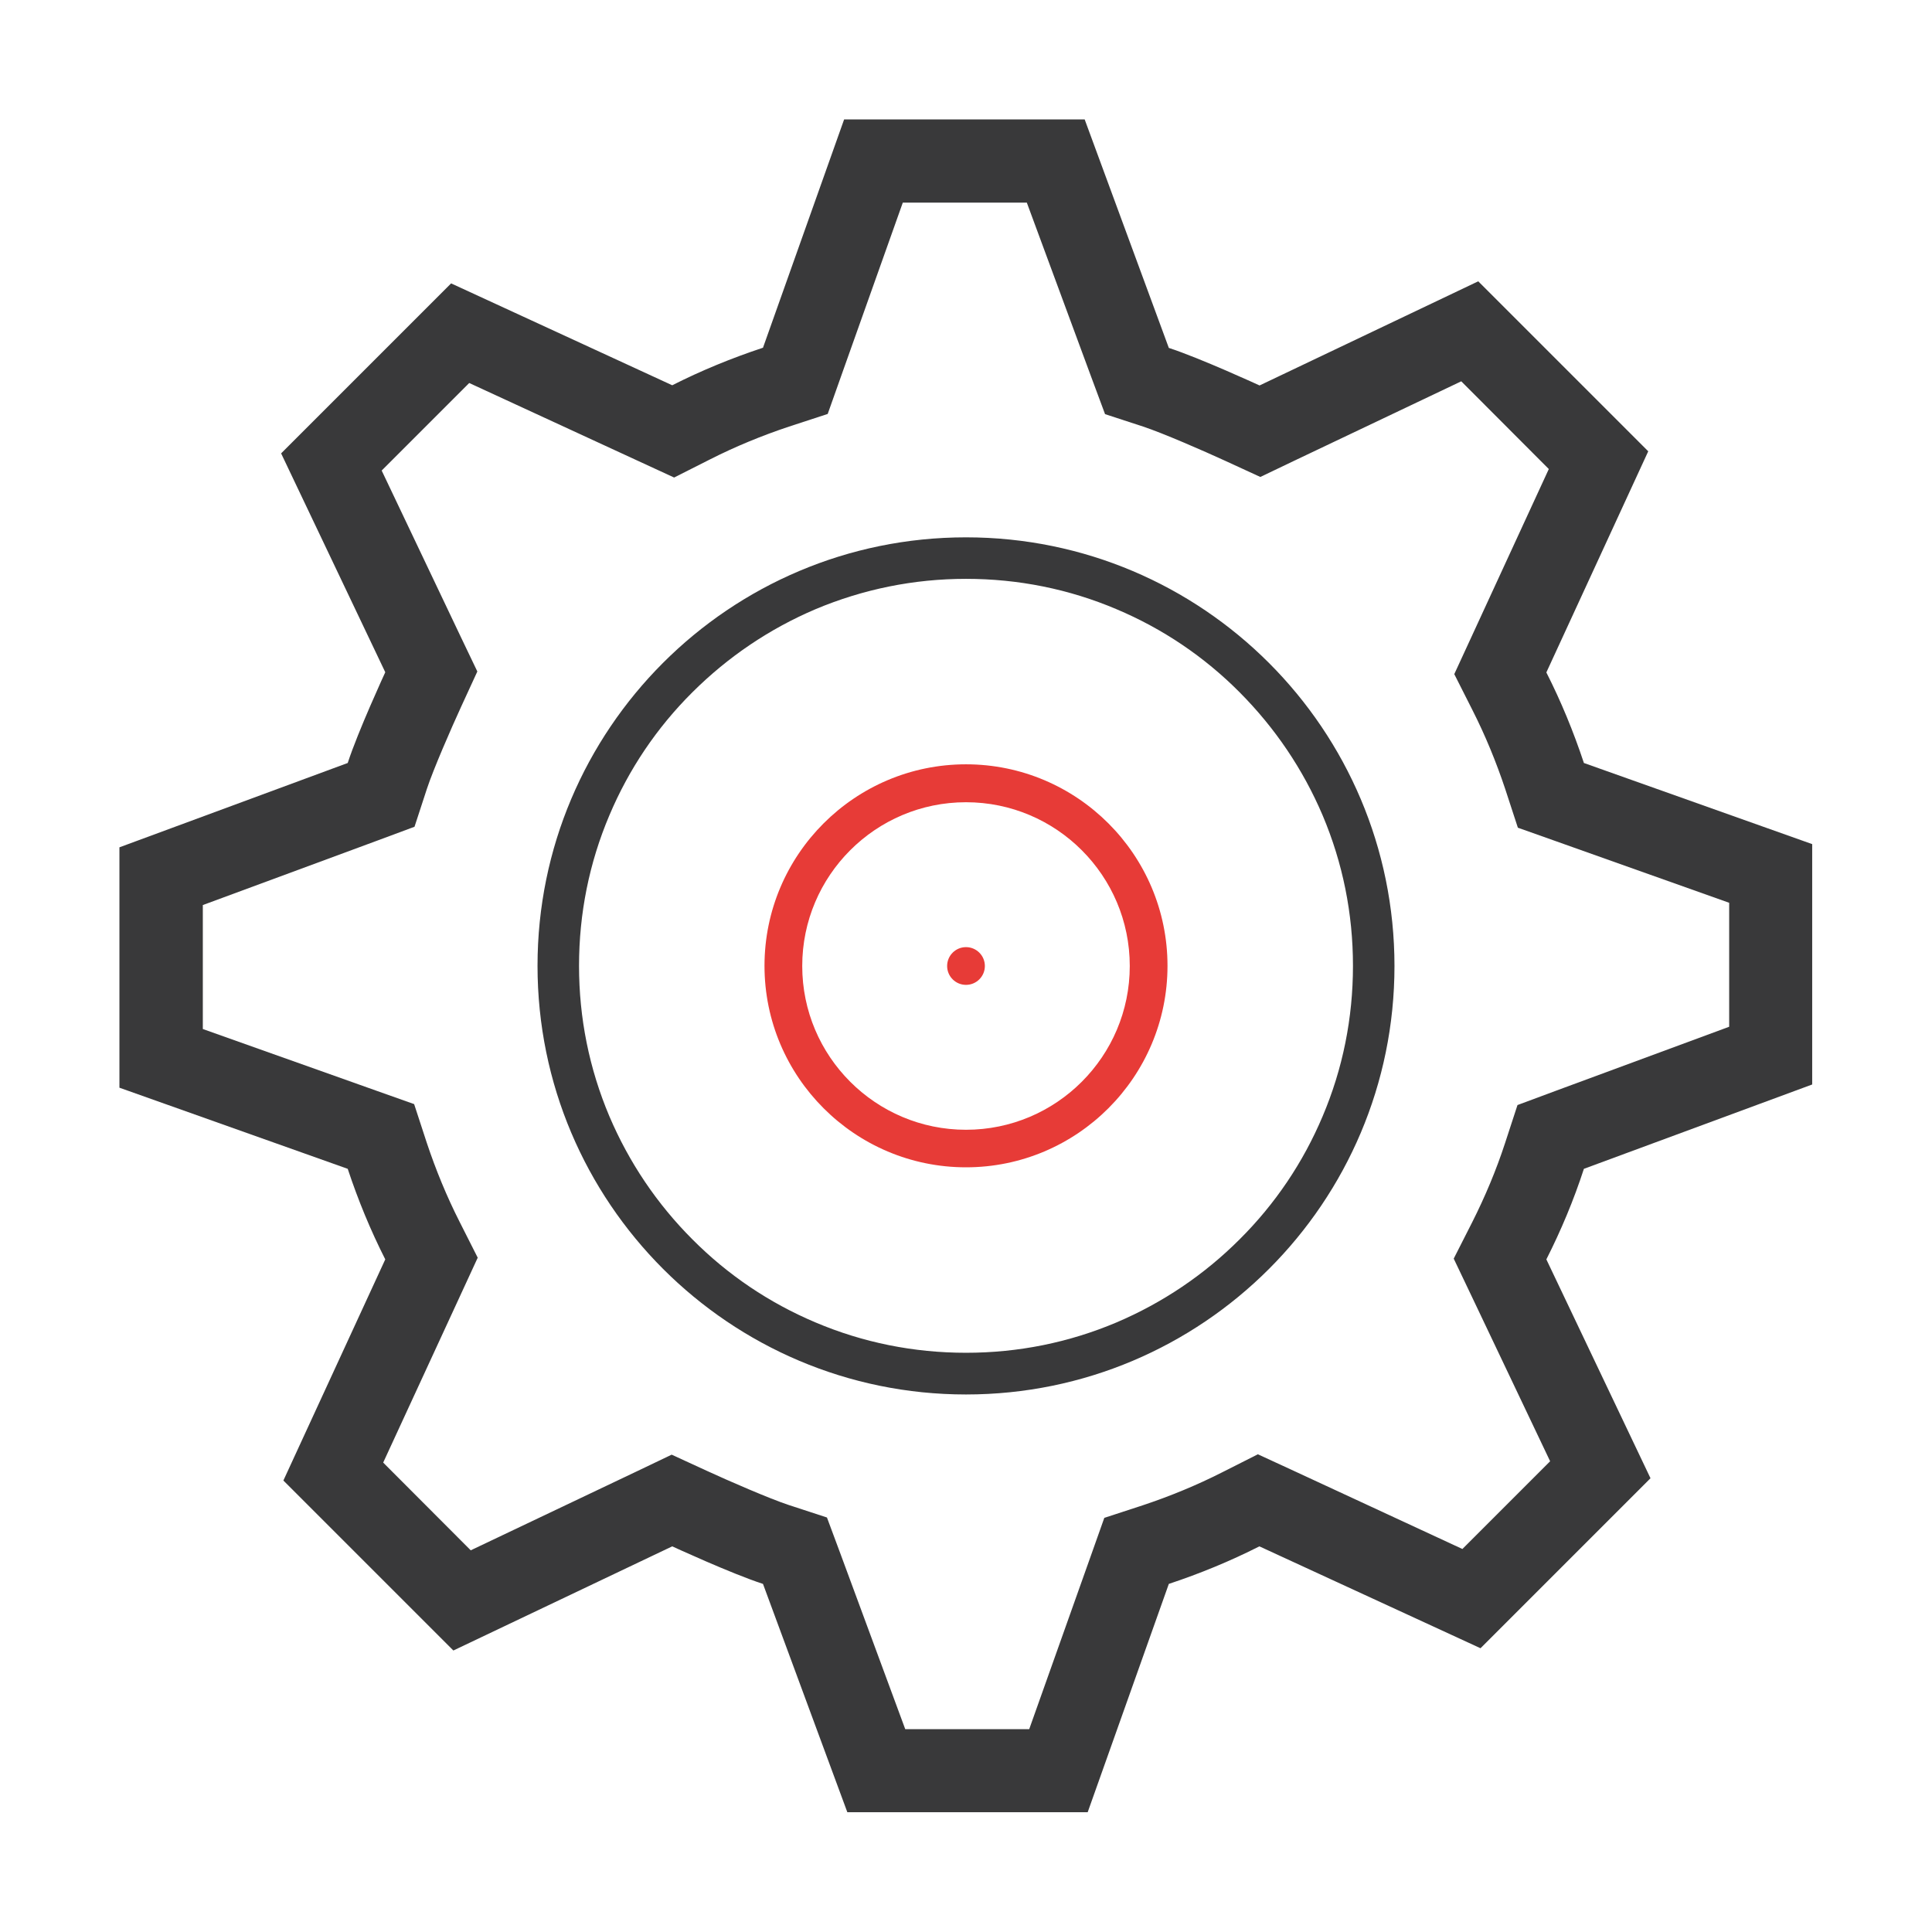
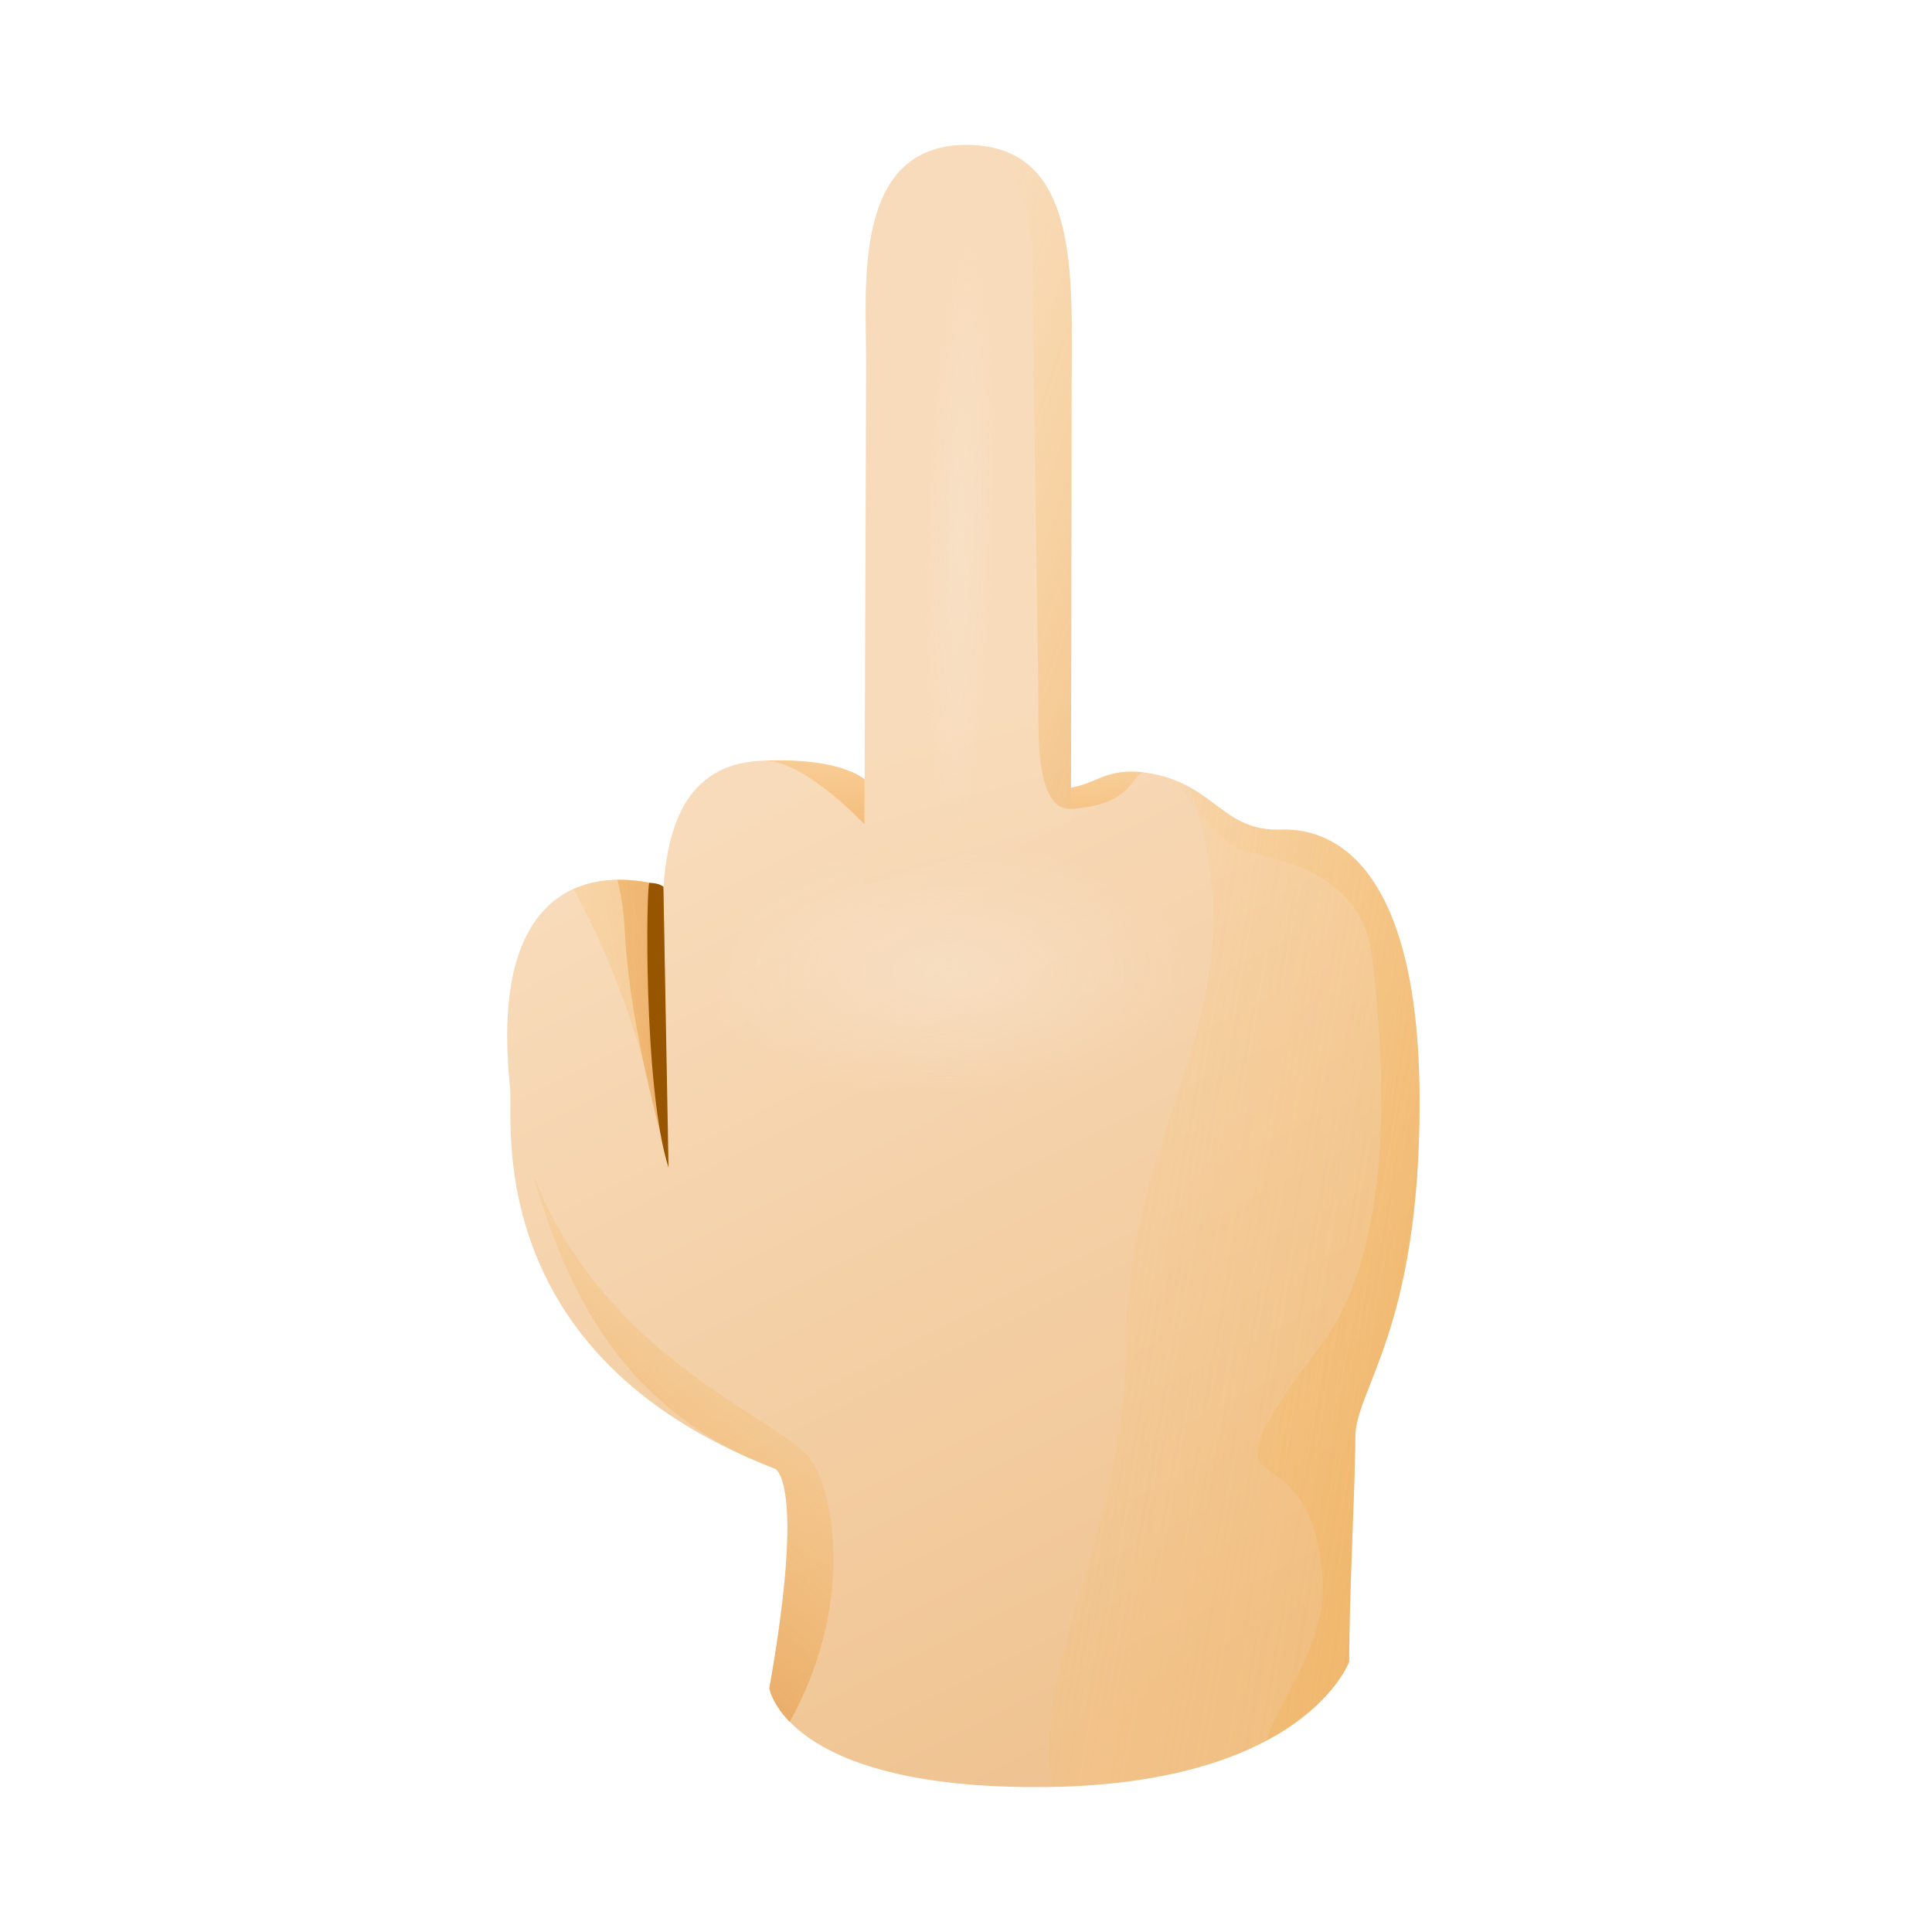
- <svg xmlns="http://www.w3.org/2000/svg" width="800px" height="800px" viewBox="0 0 1024 1024" class="icon" version="1.1">
-   <path d="M512 512m-10 0a10 10 0 1 0 20 0 10 10 0 1 0-20 0Z" fill="#E73B37" />
-   <path d="M512 306.8c27.7 0 54.6 5.4 79.8 16.1 24.4 10.3 46.4 25.1 65.2 44s33.6 40.8 44 65.2c10.7 25.3 16.1 52.1 16.1 79.8 0 27.7-5.4 54.6-16.1 79.8-10.3 24.4-25.1 46.4-44 65.2-18.8 18.8-40.8 33.6-65.2 44-25.3 10.7-52.1 16.1-79.8 16.1-27.7 0-54.6-5.4-79.8-16.1-24.4-10.3-46.4-25.1-65.2-44-18.8-18.8-33.6-40.8-44-65.2-10.7-25.3-16.1-52.1-16.1-79.8 0-27.7 5.4-54.6 16.1-79.8 10.3-24.4 25.1-46.4 44-65.2s40.8-33.6 65.2-44c25.2-10.6 52.1-16.1 79.8-16.1m0-22c-125.4 0-227.1 101.7-227.1 227.1S386.6 739.1 512 739.1c125.4 0 227.1-101.7 227.1-227.1S637.4 284.8 512 284.8z" fill="#39393A" />
-   <path d="M512 618.7c-58.9 0-106.8-47.9-106.8-106.8S453.1 405.1 512 405.1 618.8 453 618.8 511.9 570.9 618.7 512 618.7z m0-193.5c-47.9 0-86.8 38.9-86.8 86.8s38.9 86.8 86.8 86.8 86.8-38.9 86.8-86.8-38.9-86.8-86.8-86.8z" fill="#E73B37" />
-   <path d="M544.2 107.3l34.1 92.3 7.4 19.9 20.2 6.6c10.3 3.4 32.1 12.9 43.4 18.1l18.7 8.6 18.6-8.9 87.9-41.8 46.4 46.5-41.2 89.4-8.9 19.3 9.6 19c6.8 13.4 12.6 27.5 17.4 41.9l6.7 20.5 20.3 7.2 91.7 32.6v65.7l-92.3 34.1-19.9 7.4-6.6 20.2c-4.7 14.4-10.6 28.4-17.4 41.9l-9.8 19.3 9.3 19.5 41.8 87.9-46.5 46.5-89.1-41.3-19.3-8.9-19 9.6c-13.4 6.8-27.5 12.6-41.9 17.4l-20.5 6.7-7.2 20.3-32.6 91.7h-65.7l-34.1-92.3-7.4-19.9-20.2-6.6c-10.3-3.4-32.1-12.9-43.4-18.1L356 771l-18.6 8.9-87.9 41.8-46.4-46.5 41.2-89.3 8.9-19.3-9.6-19c-6.8-13.4-12.6-27.5-17.4-41.9l-6.7-20.5-20.3-7.2-91.7-32.6v-65.7l92.3-34.1 19.9-7.4 6.6-20.2c3.4-10.3 12.9-32.1 18.1-43.4l8.6-18.7-8.9-18.6-41.8-87.9 46.4-46.4 89.3 41.2 19.3 8.9 19-9.6c13.4-6.8 27.5-12.6 41.9-17.4l20.5-6.7 7.2-20.3 32.6-91.7h65.7m30.7-44.1H447.4l-43 121c-16.6 5.5-32.7 12.1-48.1 19.9l-117.2-54-90.1 90.1 55.2 116s-14.5 31.4-19.9 48.1l-121 44.7v127.4l121 43c5.5 16.6 12.1 32.6 19.9 48l-54 117.2 90.1 90.1 116-55.2s31.4 14.5 48.1 19.9l44.7 121h127.4l43-121c16.6-5.5 32.6-12.1 48-19.9l117.2 54 90.1-90.1-55.2-116c7.8-15.4 14.5-31.4 19.9-48l121-44.7V447.4l-121-43c-5.5-16.6-12.1-32.6-19.9-48l54-117.2-90.1-90.1-115.9 55.2s-31.5-14.5-48.1-19.9L574.9 63.3z" fill="#39393A" />
+ <svg xmlns="http://www.w3.org/2000/svg" width="800px" height="800px" viewBox="0 0 80 80" fill="none">
+   <path d="M55.868 68.802C55.868 65.82 56.12 61.535 56.12 59.521C56.12 57.507 58.783 55.087 58.783 45.648C58.783 36.209 55.476 34.271 53.056 34.352C50.637 34.433 50.338 32.547 47.722 32.039C45.712 31.651 45.324 32.628 44.031 32.628C42.742 32.628 42.072 30.721 39.9 30.721C37.728 30.721 35.953 32.415 35.953 32.415C35.953 32.415 35.24 31.369 31.596 31.497C26.88 31.66 27.439 37.305 27.439 40.391C27.439 43.476 27.358 36.669 27.358 36.669C27.358 36.669 19.963 34.173 21.124 45.072C21.26 46.352 19.856 56.103 32.078 60.81C32.078 60.81 33.397 61.211 31.856 69.903C31.856 69.903 32.517 74 42.87 74C53.995 74.009 55.868 68.802 55.868 68.802Z" fill="url(#paint0_linear)" />
+   <path d="M35.953 32.419C35.953 32.419 37.203 31.233 38.889 30.844C38.052 31.126 36.452 33.063 35.778 34.113C35.778 34.113 33.256 31.425 31.596 31.497C35.133 31.343 35.953 32.419 35.953 32.419Z" fill="url(#paint1_linear)" />
+   <path d="M47.402 31.992C46.851 31.954 46.988 33.349 44.346 33.49C44.346 33.49 42.742 32.637 44.031 32.637C45.251 32.633 45.669 31.762 47.402 31.992Z" fill="url(#paint2_linear)" />
+   <path d="M54.771 65.478C54.349 58.279 48.904 63.413 54.712 55.676C58.032 51.255 57.191 42.968 56.828 39.703C56.465 36.435 53.683 35.769 51.746 35.287C50.065 34.864 49.433 32.697 48.076 32.129C50.367 32.731 50.752 34.433 53.056 34.356C55.475 34.275 58.783 36.213 58.783 45.652C58.783 55.091 56.12 57.511 56.12 59.525C56.12 61.539 55.868 65.824 55.868 68.807C55.868 68.807 55.224 70.599 52.441 72.08C52.953 70.364 54.925 68.081 54.771 65.478Z" fill="url(#paint3_linear)" />
+   <path d="M32.078 60.818C25.694 58.36 23.449 53.427 22.011 48.447C24.896 56.274 32.5 58.825 33.589 60.456C34.591 61.962 35.342 66.562 32.697 71.303C31.954 70.539 31.856 69.916 31.856 69.916C33.401 61.219 32.078 60.818 32.078 60.818Z" fill="url(#paint4_linear)" />
+   <path d="M43.561 74C42.699 68.636 46.634 63.652 46.634 55.441C46.634 46.429 52.505 41.7 49.267 32.602C50.598 33.345 51.217 34.416 53.052 34.352C55.471 34.271 58.779 36.208 58.779 45.648C58.779 55.087 56.116 57.507 56.116 59.521C56.116 61.535 55.864 65.82 55.864 68.802C55.868 68.802 54.072 73.791 43.561 74Z" fill="url(#paint5_linear)" />
+   <path opacity="0.5" d="M34.254 35.406C36.797 35.406 38.248 34.557 40.305 34.557C42.362 34.557 49.019 35.803 49.019 40.245C49.019 44.688 45.387 53.7 41.393 54.84C37.399 55.979 30.298 50.521 29.696 46.886C29.095 43.25 30.26 35.406 34.254 35.406Z" fill="url(#paint6_radial)" />
+   <path d="M44.346 34.015C44.346 34.015 44.376 20.159 44.376 15.802C44.376 11.445 44.739 6 40.02 6C35.3 6 35.863 11.808 35.863 14.893C35.863 17.978 35.782 36.678 35.782 36.678" fill="url(#paint7_linear)" />
+   <path d="M44.346 33.49C43.724 33.537 43.002 32.987 43.002 30C43.002 27.012 42.759 15.495 42.759 10.839C42.759 8.057 41.675 6 40.015 6C44.735 6 44.372 11.445 44.372 15.802C44.372 20.159 44.346 32.615 44.346 32.615V33.49Z" fill="url(#paint8_linear)" />
+   <path opacity="0.5" d="M40.019 34.199C36.533 34.199 38.253 21.145 38.253 19.118C38.253 17.095 36.734 9.606 39.567 9.606C40.984 9.606 42.2 12.947 41.287 19.523C40.374 26.099 43.506 34.199 40.019 34.199Z" fill="url(#paint9_radial)" />
+   <path d="M23.748 36.819C25.391 39.81 26.786 43.565 27.503 47.837V42.396L27.29 36.652C26.931 36.55 25.276 36.127 23.748 36.819Z" fill="url(#paint10_linear)" />
+   <path d="M27.474 36.725L27.363 36.678C27.363 36.678 26.582 36.417 25.57 36.434C25.733 37.117 25.839 37.821 25.873 38.551C26.065 42.699 27.648 48.05 27.648 48.05L27.474 36.725Z" fill="url(#paint11_linear)" />
+   <path d="M27.683 48.349C27.683 48.349 27.469 36.802 27.469 36.721C27.469 36.721 27.311 36.559 26.889 36.559C26.761 36.563 26.628 45.038 27.683 48.349Z" fill="#975500" />
+   <defs>
+     <linearGradient id="paint0_linear" x1="51.819" y1="68.544" x2="33.393" y2="32.093" gradientUnits="userSpaceOnUse">
+       <stop offset="0.001" stop-color="#F0C492" />
+       <stop offset="1" stop-color="#F8DBBA" />
+     </linearGradient>
+     <linearGradient id="paint1_linear" x1="35.241" y1="27.414" x2="35.241" y2="40.317" gradientUnits="userSpaceOnUse">
+       <stop stop-color="#FFBC47" stop-opacity="0" />
+       <stop offset="1" stop-color="#E68E43" />
+     </linearGradient>
+     <linearGradient id="paint2_linear" x1="45.466" y1="29.691" x2="45.466" y2="38.811" gradientUnits="userSpaceOnUse">
+       <stop stop-color="#FFBC47" stop-opacity="0" />
+       <stop offset="1" stop-color="#E68E43" />
+     </linearGradient>
+     <linearGradient id="paint3_linear" x1="44.796" y1="51.31" x2="92.261" y2="58.192" gradientUnits="userSpaceOnUse">
+       <stop stop-color="#FFBC47" stop-opacity="0" />
+       <stop offset="1" stop-color="#C86F34" />
+     </linearGradient>
+     <linearGradient id="paint4_linear" x1="32.98" y1="53.669" x2="15.37" y2="73.1" gradientUnits="userSpaceOnUse">
+       <stop stop-color="#FFBC47" stop-opacity="0" />
+       <stop offset="1" stop-color="#C86F34" />
+     </linearGradient>
+     <linearGradient id="paint5_linear" x1="40.644" y1="52.297" x2="113.815" y2="65.048" gradientUnits="userSpaceOnUse">
+       <stop stop-color="#FFBC47" stop-opacity="0" />
+       <stop offset="1" stop-color="#C86F34" />
+     </linearGradient>
+     <radialGradient id="paint6_radial" cx="0" cy="0" r="1" gradientUnits="userSpaceOnUse" gradientTransform="translate(39.2643 40.2349) rotate(180) scale(10.3584 5.25977)">
+       <stop stop-color="#F8E6D2" />
+       <stop offset="1" stop-color="#F8E6D2" stop-opacity="0" />
+     </radialGradient>
+     <linearGradient id="paint7_linear" x1="54.795" y1="76.107" x2="41.638" y2="29.249" gradientUnits="userSpaceOnUse">
+       <stop offset="0.001" stop-color="#F0C492" />
+       <stop offset="1" stop-color="#F8DBBA" />
+     </linearGradient>
+     <linearGradient id="paint8_linear" x1="38.12" y1="18.201" x2="67.419" y2="28.524" gradientUnits="userSpaceOnUse">
+       <stop stop-color="#FFBC47" stop-opacity="0" />
+       <stop offset="1" stop-color="#C86F34" />
+     </linearGradient>
+     <radialGradient id="paint9_radial" cx="0" cy="0" r="1" gradientUnits="userSpaceOnUse" gradientTransform="translate(39.7707 21.9025) rotate(91.5882) scale(12.7026 1.48171)">
+       <stop stop-color="#F8E6D2" />
+       <stop offset="1" stop-color="#F8E6D2" stop-opacity="0" />
+     </radialGradient>
+     <linearGradient id="paint10_linear" x1="19.102" y1="43.528" x2="55.333" y2="36.545" gradientUnits="userSpaceOnUse">
+       <stop stop-color="#FFBC47" stop-opacity="0" />
+       <stop offset="1" stop-color="#C86F34" />
+     </linearGradient>
+     <linearGradient id="paint11_linear" x1="9.479" y1="42.468" x2="47.735" y2="41.962" gradientUnits="userSpaceOnUse">
+       <stop stop-color="#FFBC47" stop-opacity="0" />
+       <stop offset="1" stop-color="#C86F34" />
+     </linearGradient>
+   </defs>
</svg>
